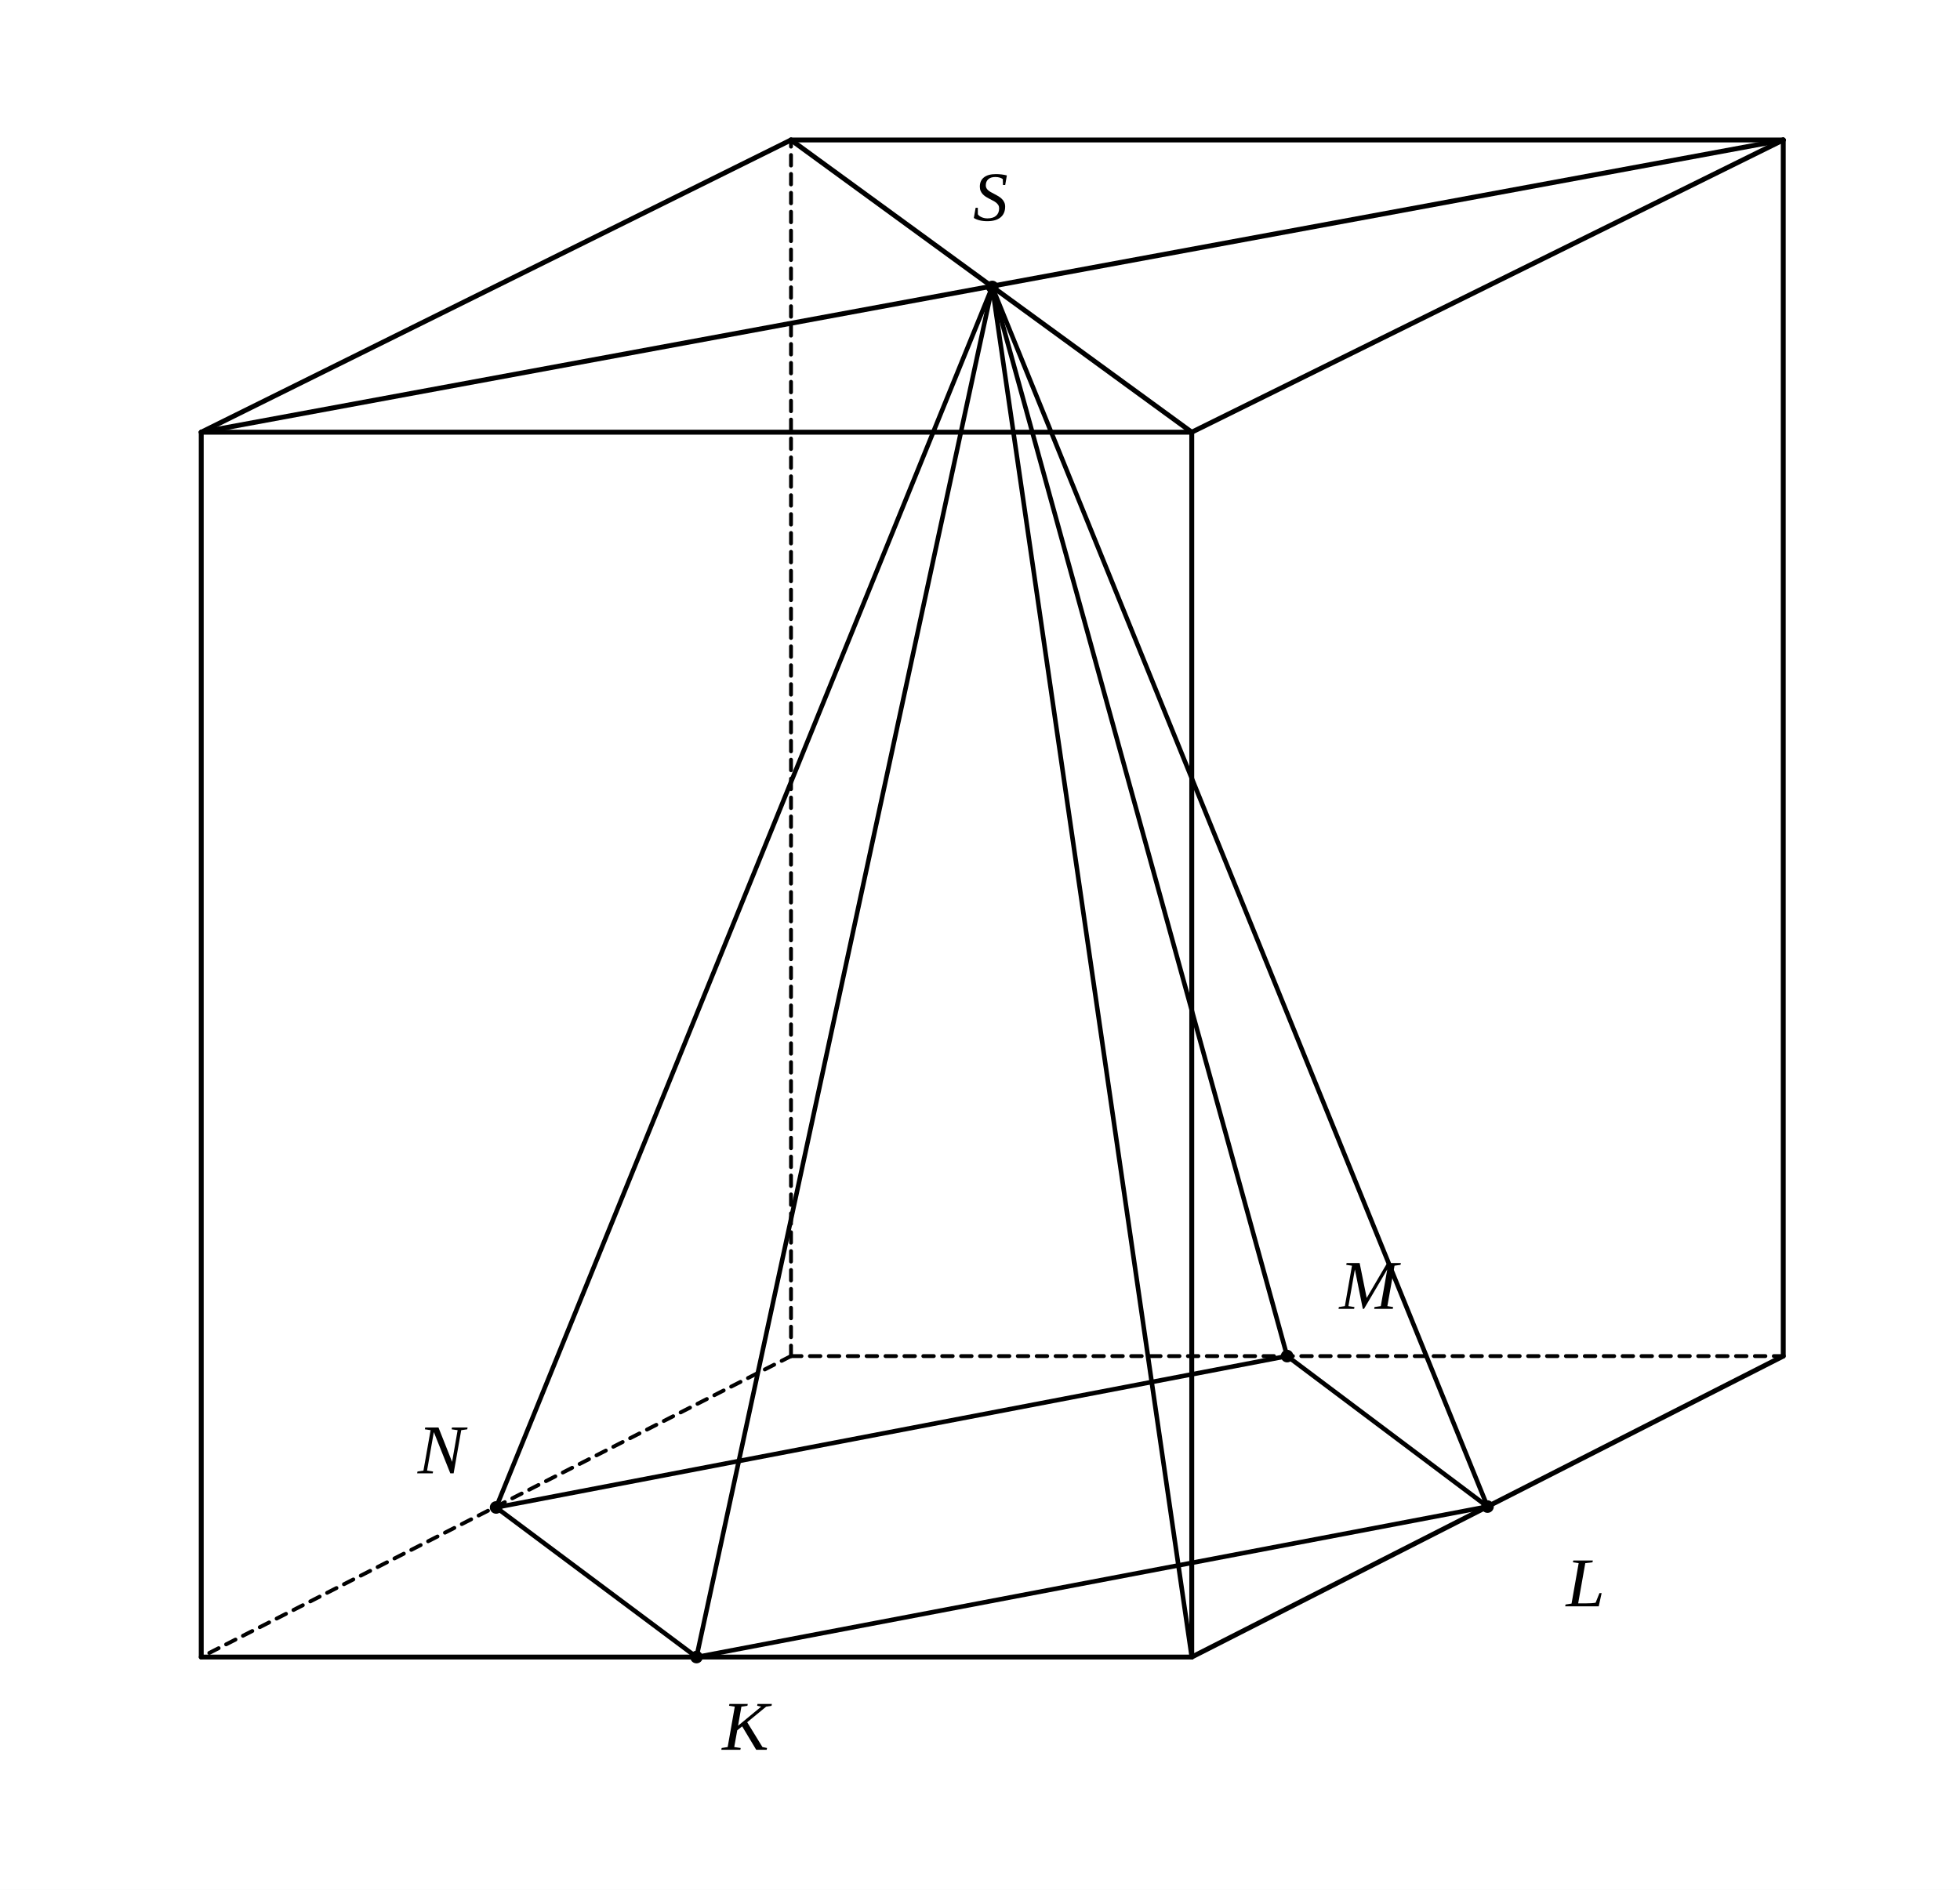
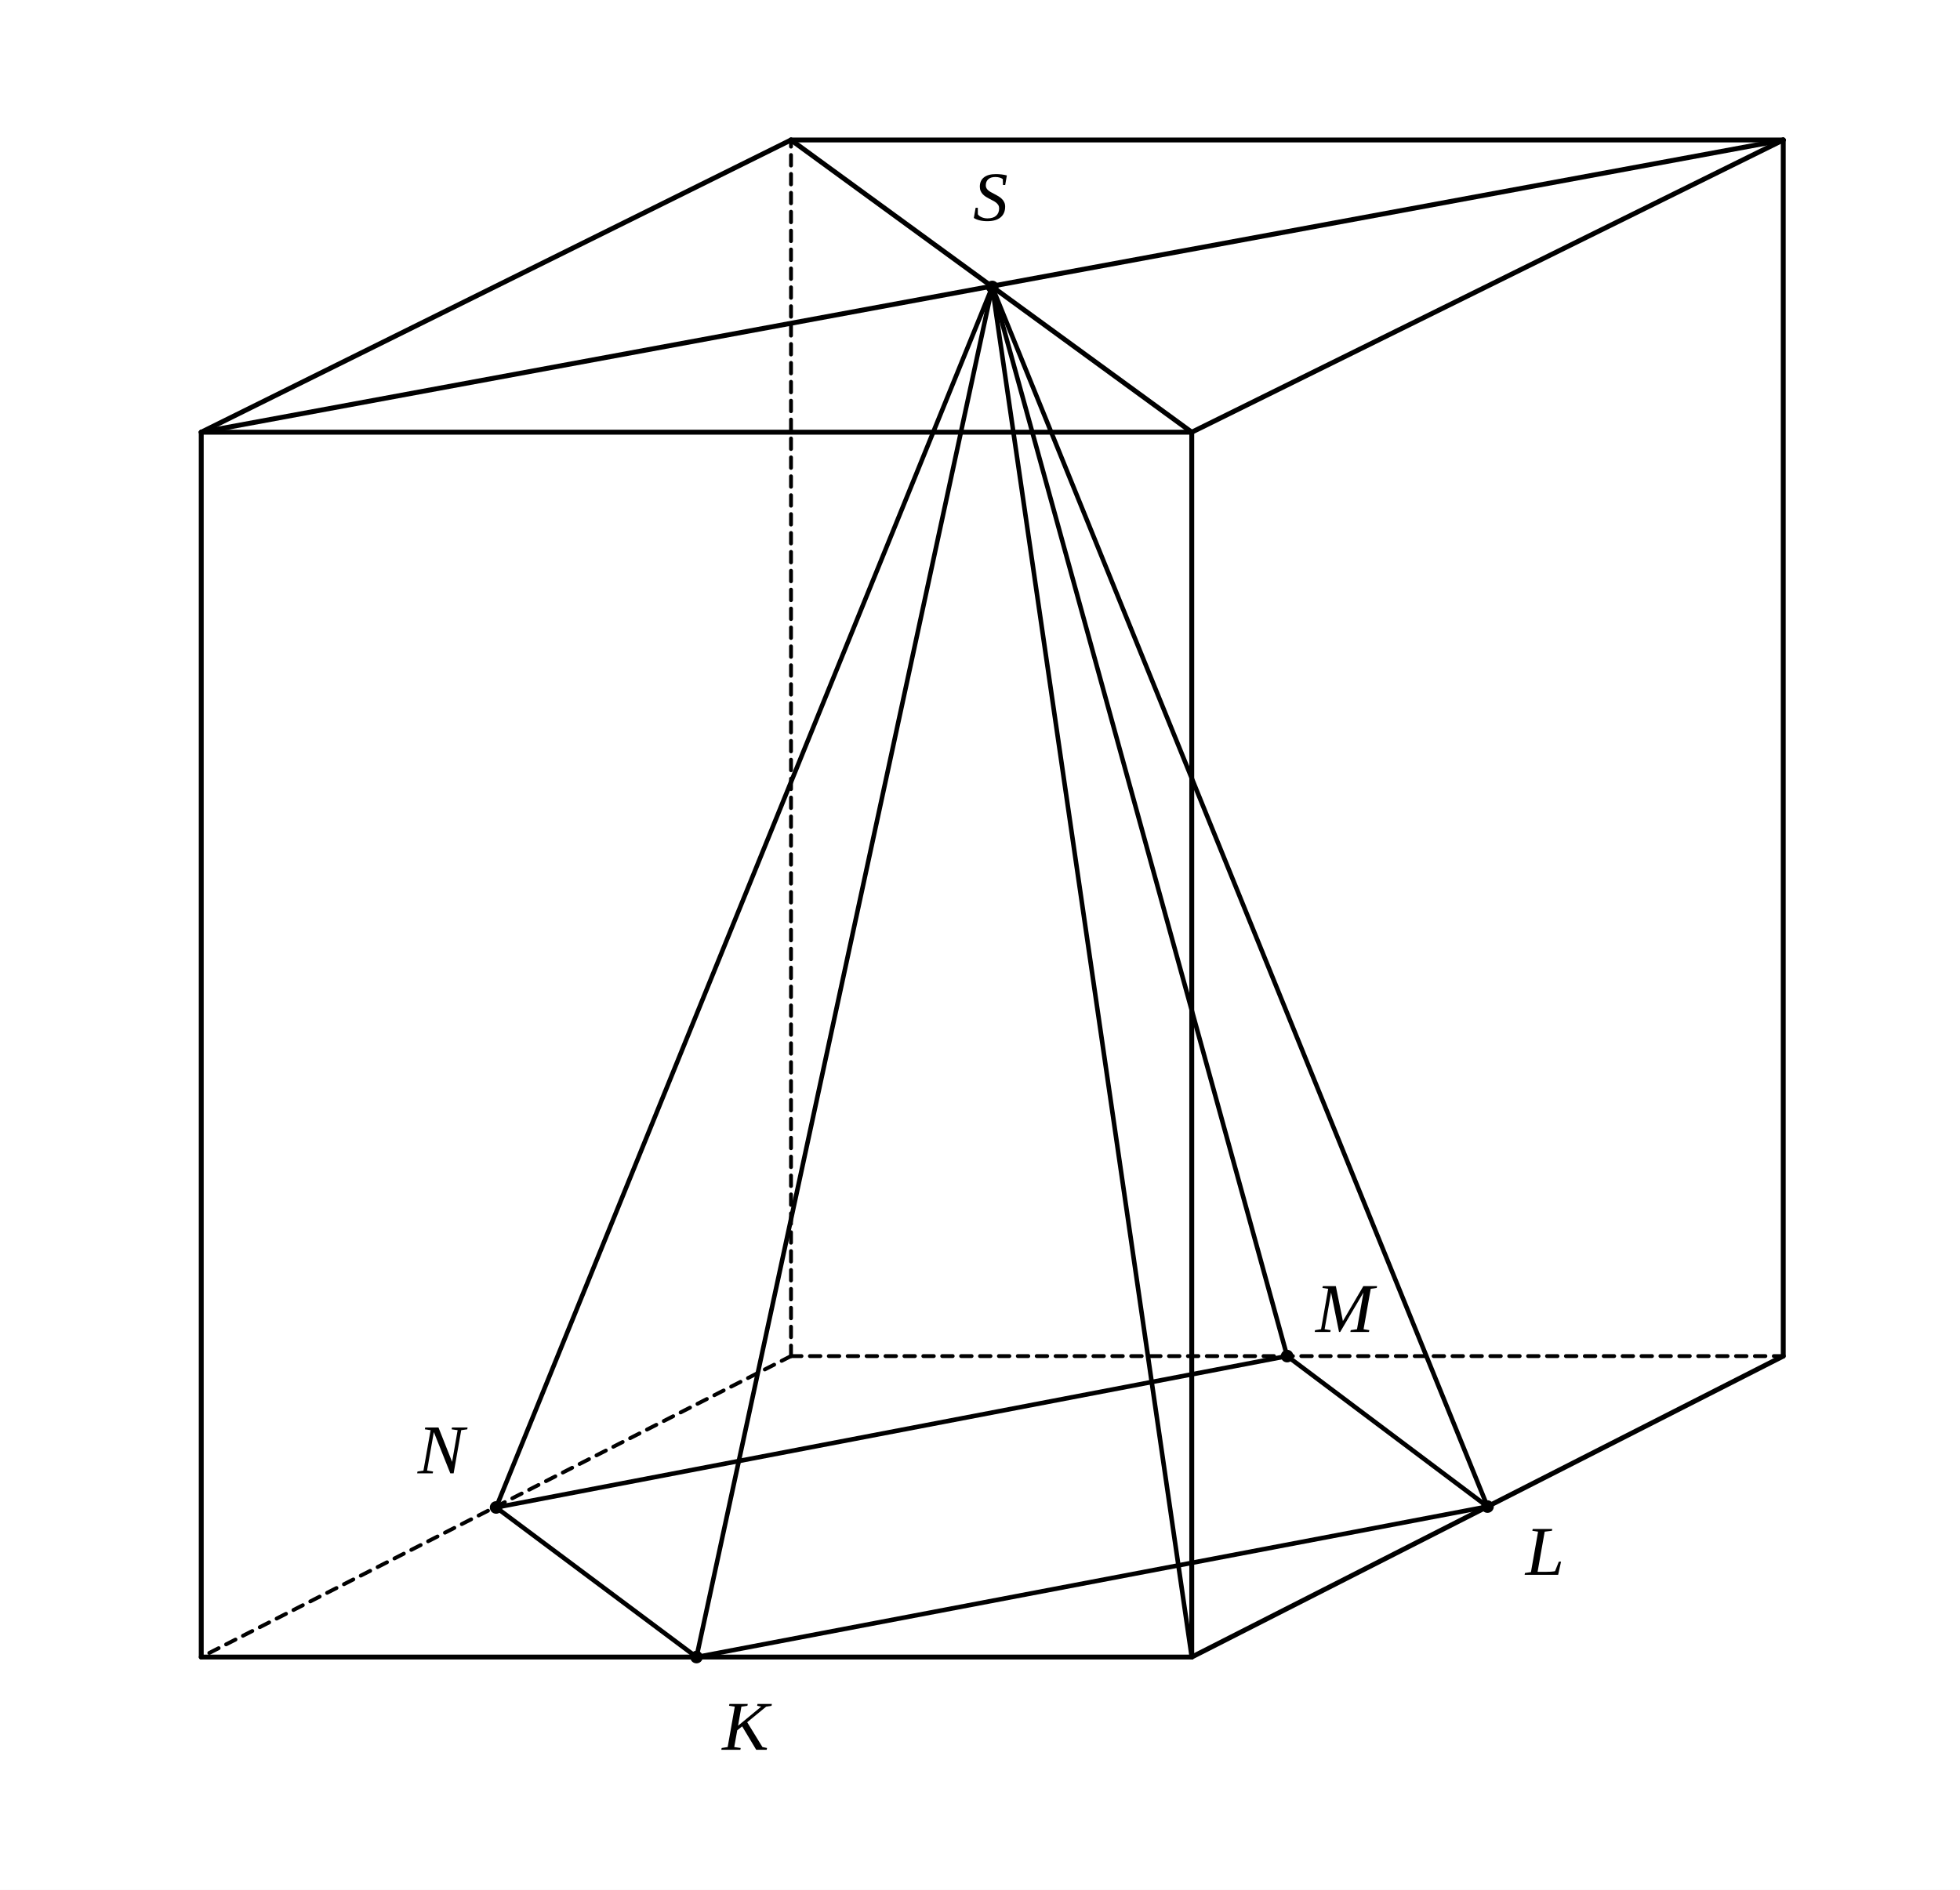
<svg xmlns="http://www.w3.org/2000/svg" width="560" height="540" viewBox="0 0 560 540">
  <rect width="560" height="540" fill="#fff" />
  <g fill="none" stroke="#000" stroke-width="1.4" stroke-linecap="round">
    <line x1="57.5" y1="123.5" x2="340.5" y2="123.5" />
    <line x1="340.5" y1="123.5" x2="340.5" y2="473.5" />
    <line x1="340.5" y1="473.5" x2="57.5" y2="473.5" />
    <line x1="57.5" y1="473.5" x2="57.5" y2="123.5" />
    <line x1="57.5" y1="123.5" x2="226" y2="40" />
    <line x1="340.5" y1="123.5" x2="509.5" y2="40" />
    <line x1="226" y1="40" x2="509.5" y2="40" />
    <line x1="509.5" y1="40" x2="509.5" y2="387.5" />
    <line x1="340.5" y1="473.5" x2="509.5" y2="387.5" />
    <line x1="57.5" y1="123.5" x2="509.5" y2="40" />
    <line x1="340.5" y1="123.5" x2="226" y2="40" />
  </g>
  <g fill="none" stroke="#000" stroke-width="1.1" stroke-dasharray="3,2.4" stroke-linecap="round">
    <line x1="226" y1="387.5" x2="57.5" y2="473.5" />
    <line x1="226" y1="387.5" x2="509.5" y2="387.5" />
    <line x1="226" y1="387.5" x2="226" y2="40" />
  </g>
  <g fill="none" stroke="#000" stroke-width="1.3" stroke-linecap="round">
    <line x1="283.5" y1="82" x2="199" y2="473.5" />
    <line x1="283.5" y1="82" x2="425" y2="430.5" />
    <line x1="283.5" y1="82" x2="367.75" y2="387.5" />
    <line x1="283.5" y1="82" x2="141.75" y2="430.75" />
    <line x1="283.5" y1="82" x2="340.5" y2="473.5" />
    <line x1="199" y1="473.5" x2="425" y2="430.5" />
    <line x1="425" y1="430.5" x2="367.75" y2="387.5" />
    <line x1="367.75" y1="387.5" x2="141.75" y2="430.75" />
    <line x1="141.75" y1="430.75" x2="199" y2="473.5" />
  </g>
  <g fill="#000" stroke="none">
    <circle cx="283.5" cy="82" r="1.8" />
    <circle cx="199" cy="473.5" r="1.8" />
    <circle cx="425" cy="430.5" r="1.8" />
    <circle cx="367.75" cy="387.5" r="1.8" />
    <circle cx="141.75" cy="430.75" r="1.8" />
  </g>
  <g font-family="Times New Roman,serif" font-style="italic" font-size="20" fill="#000">
    <text x="283" y="63" text-anchor="middle">S</text>
    <text x="213" y="500" text-anchor="middle">K</text>
    <text x="126" y="421" text-anchor="middle">N</text>
-     <text x="453" y="459" text-anchor="middle">L</text>
-     <text x="391" y="374" text-anchor="middle">M</text>
+     <text x="441.4" y="450" text-anchor="middle">L</text>
+     <text x="384.2" y="380.6" text-anchor="middle">M</text>
  </g>
</svg>
